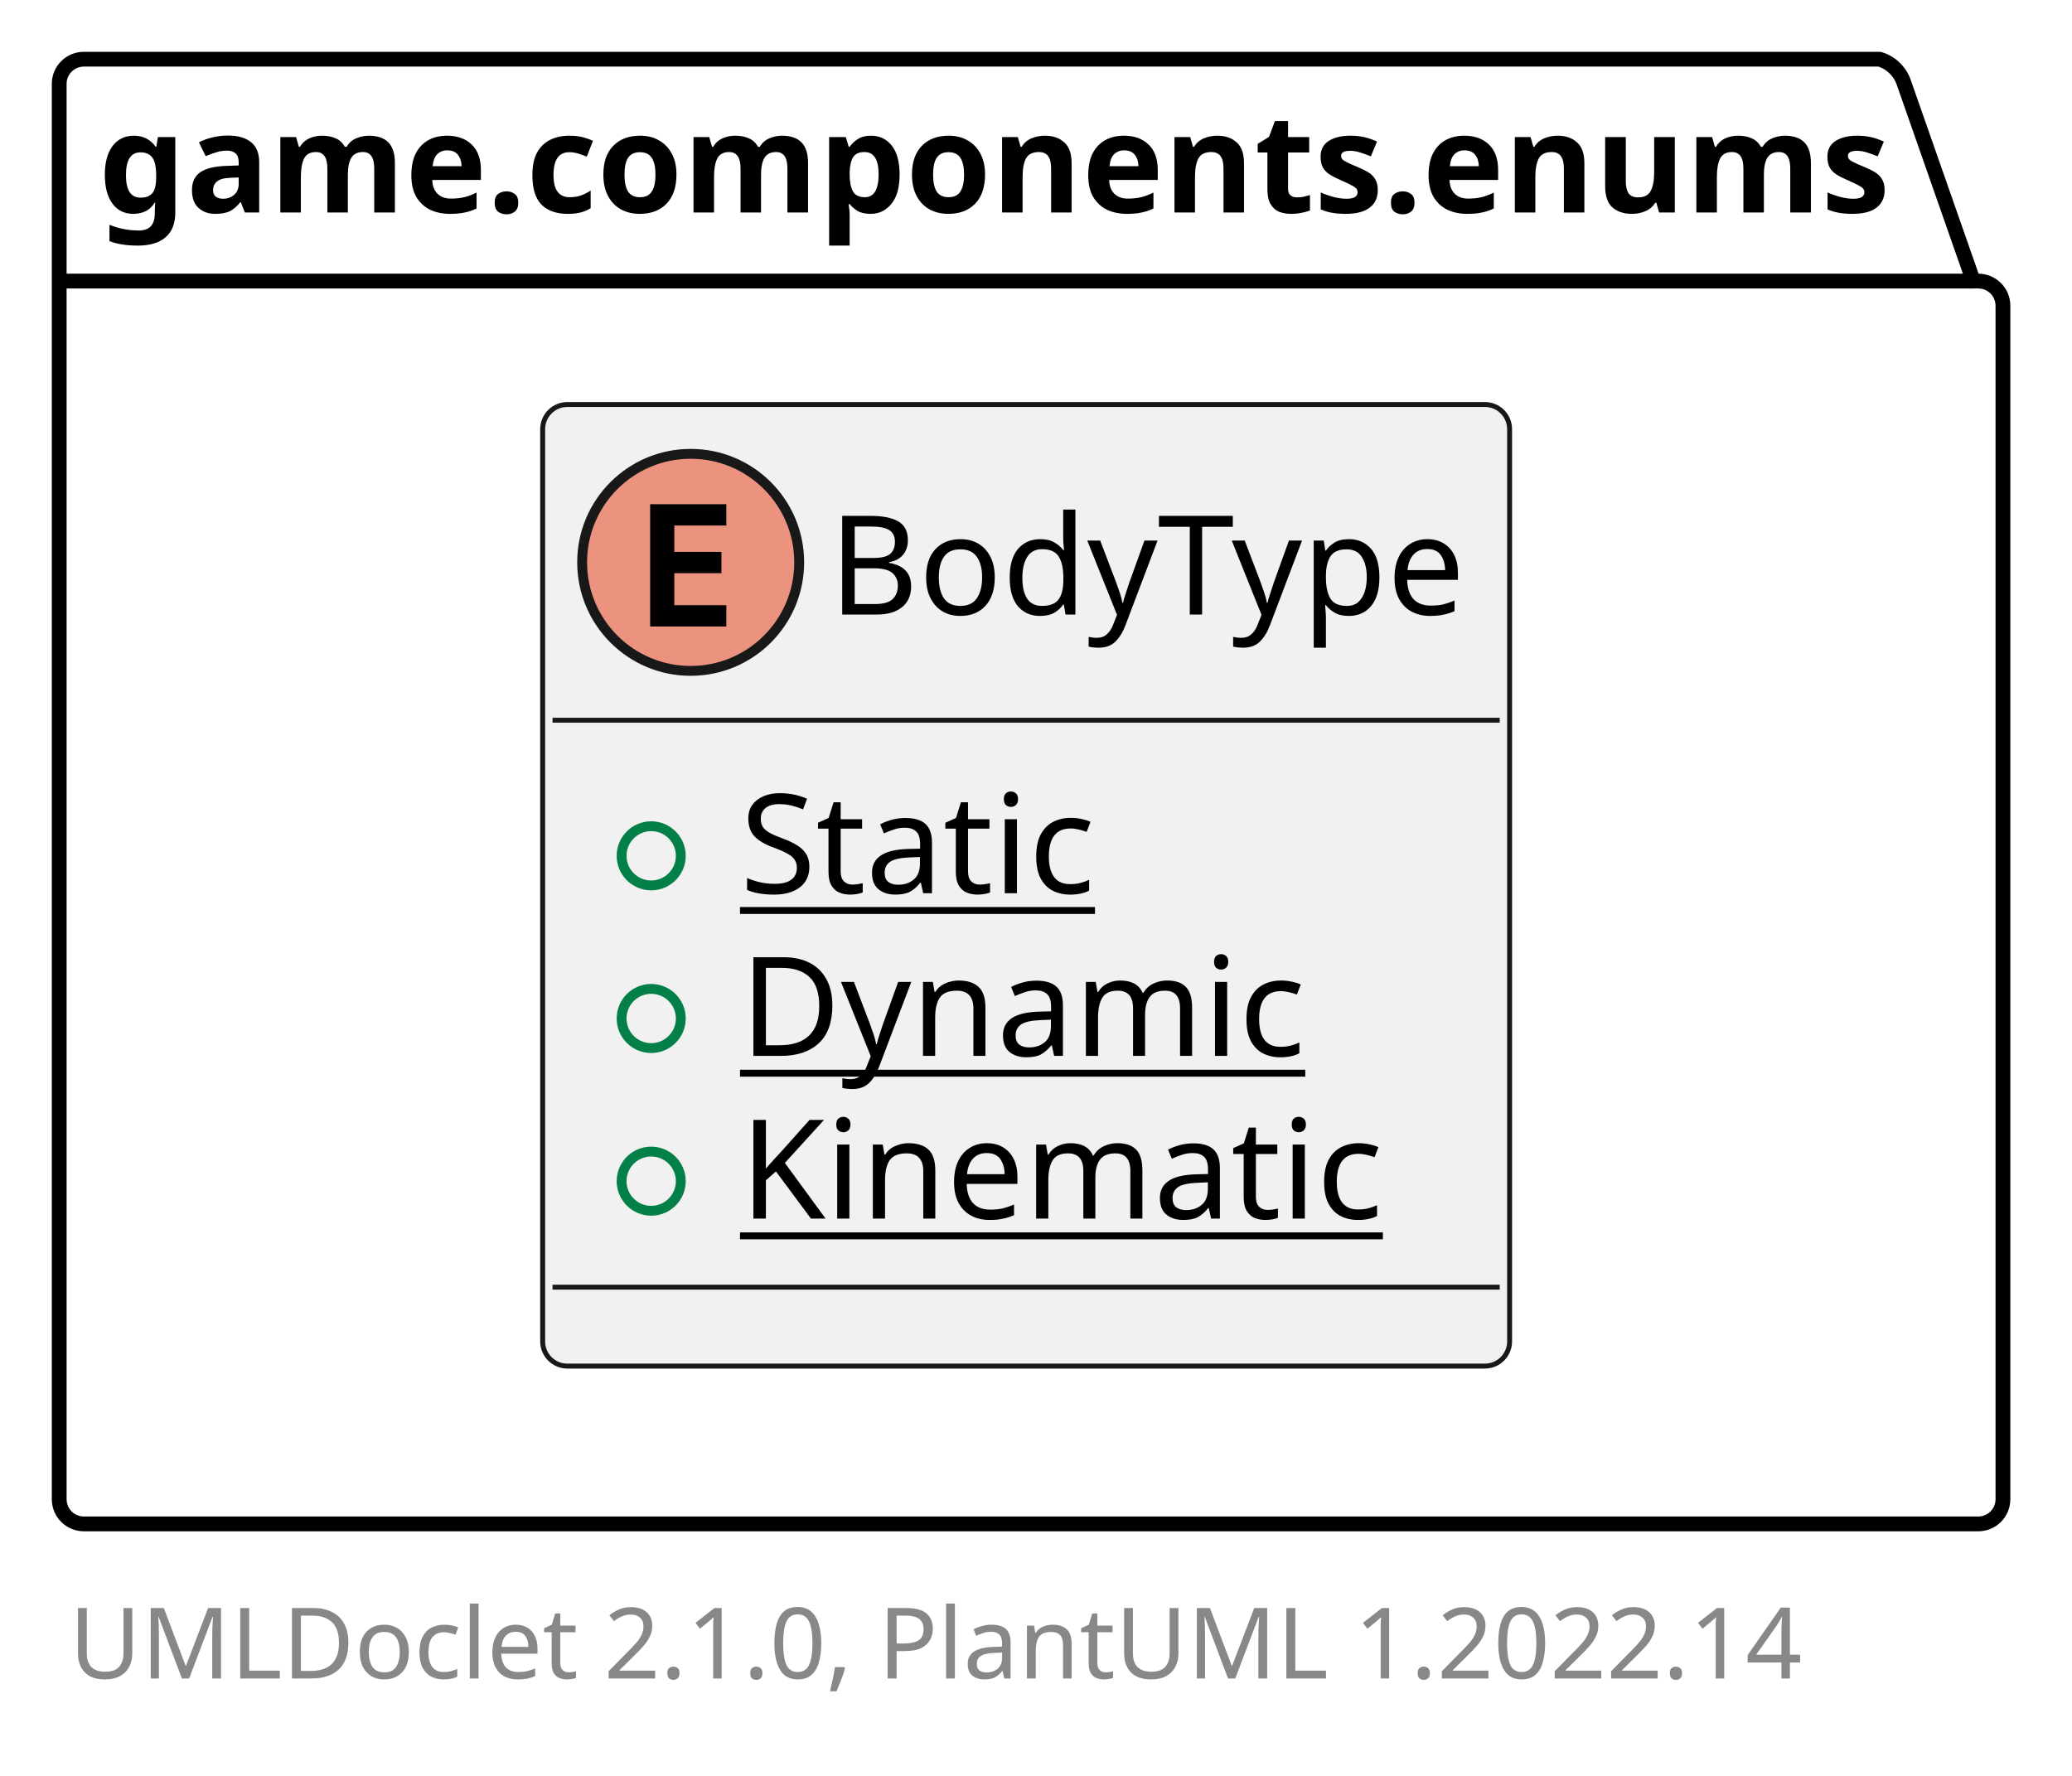
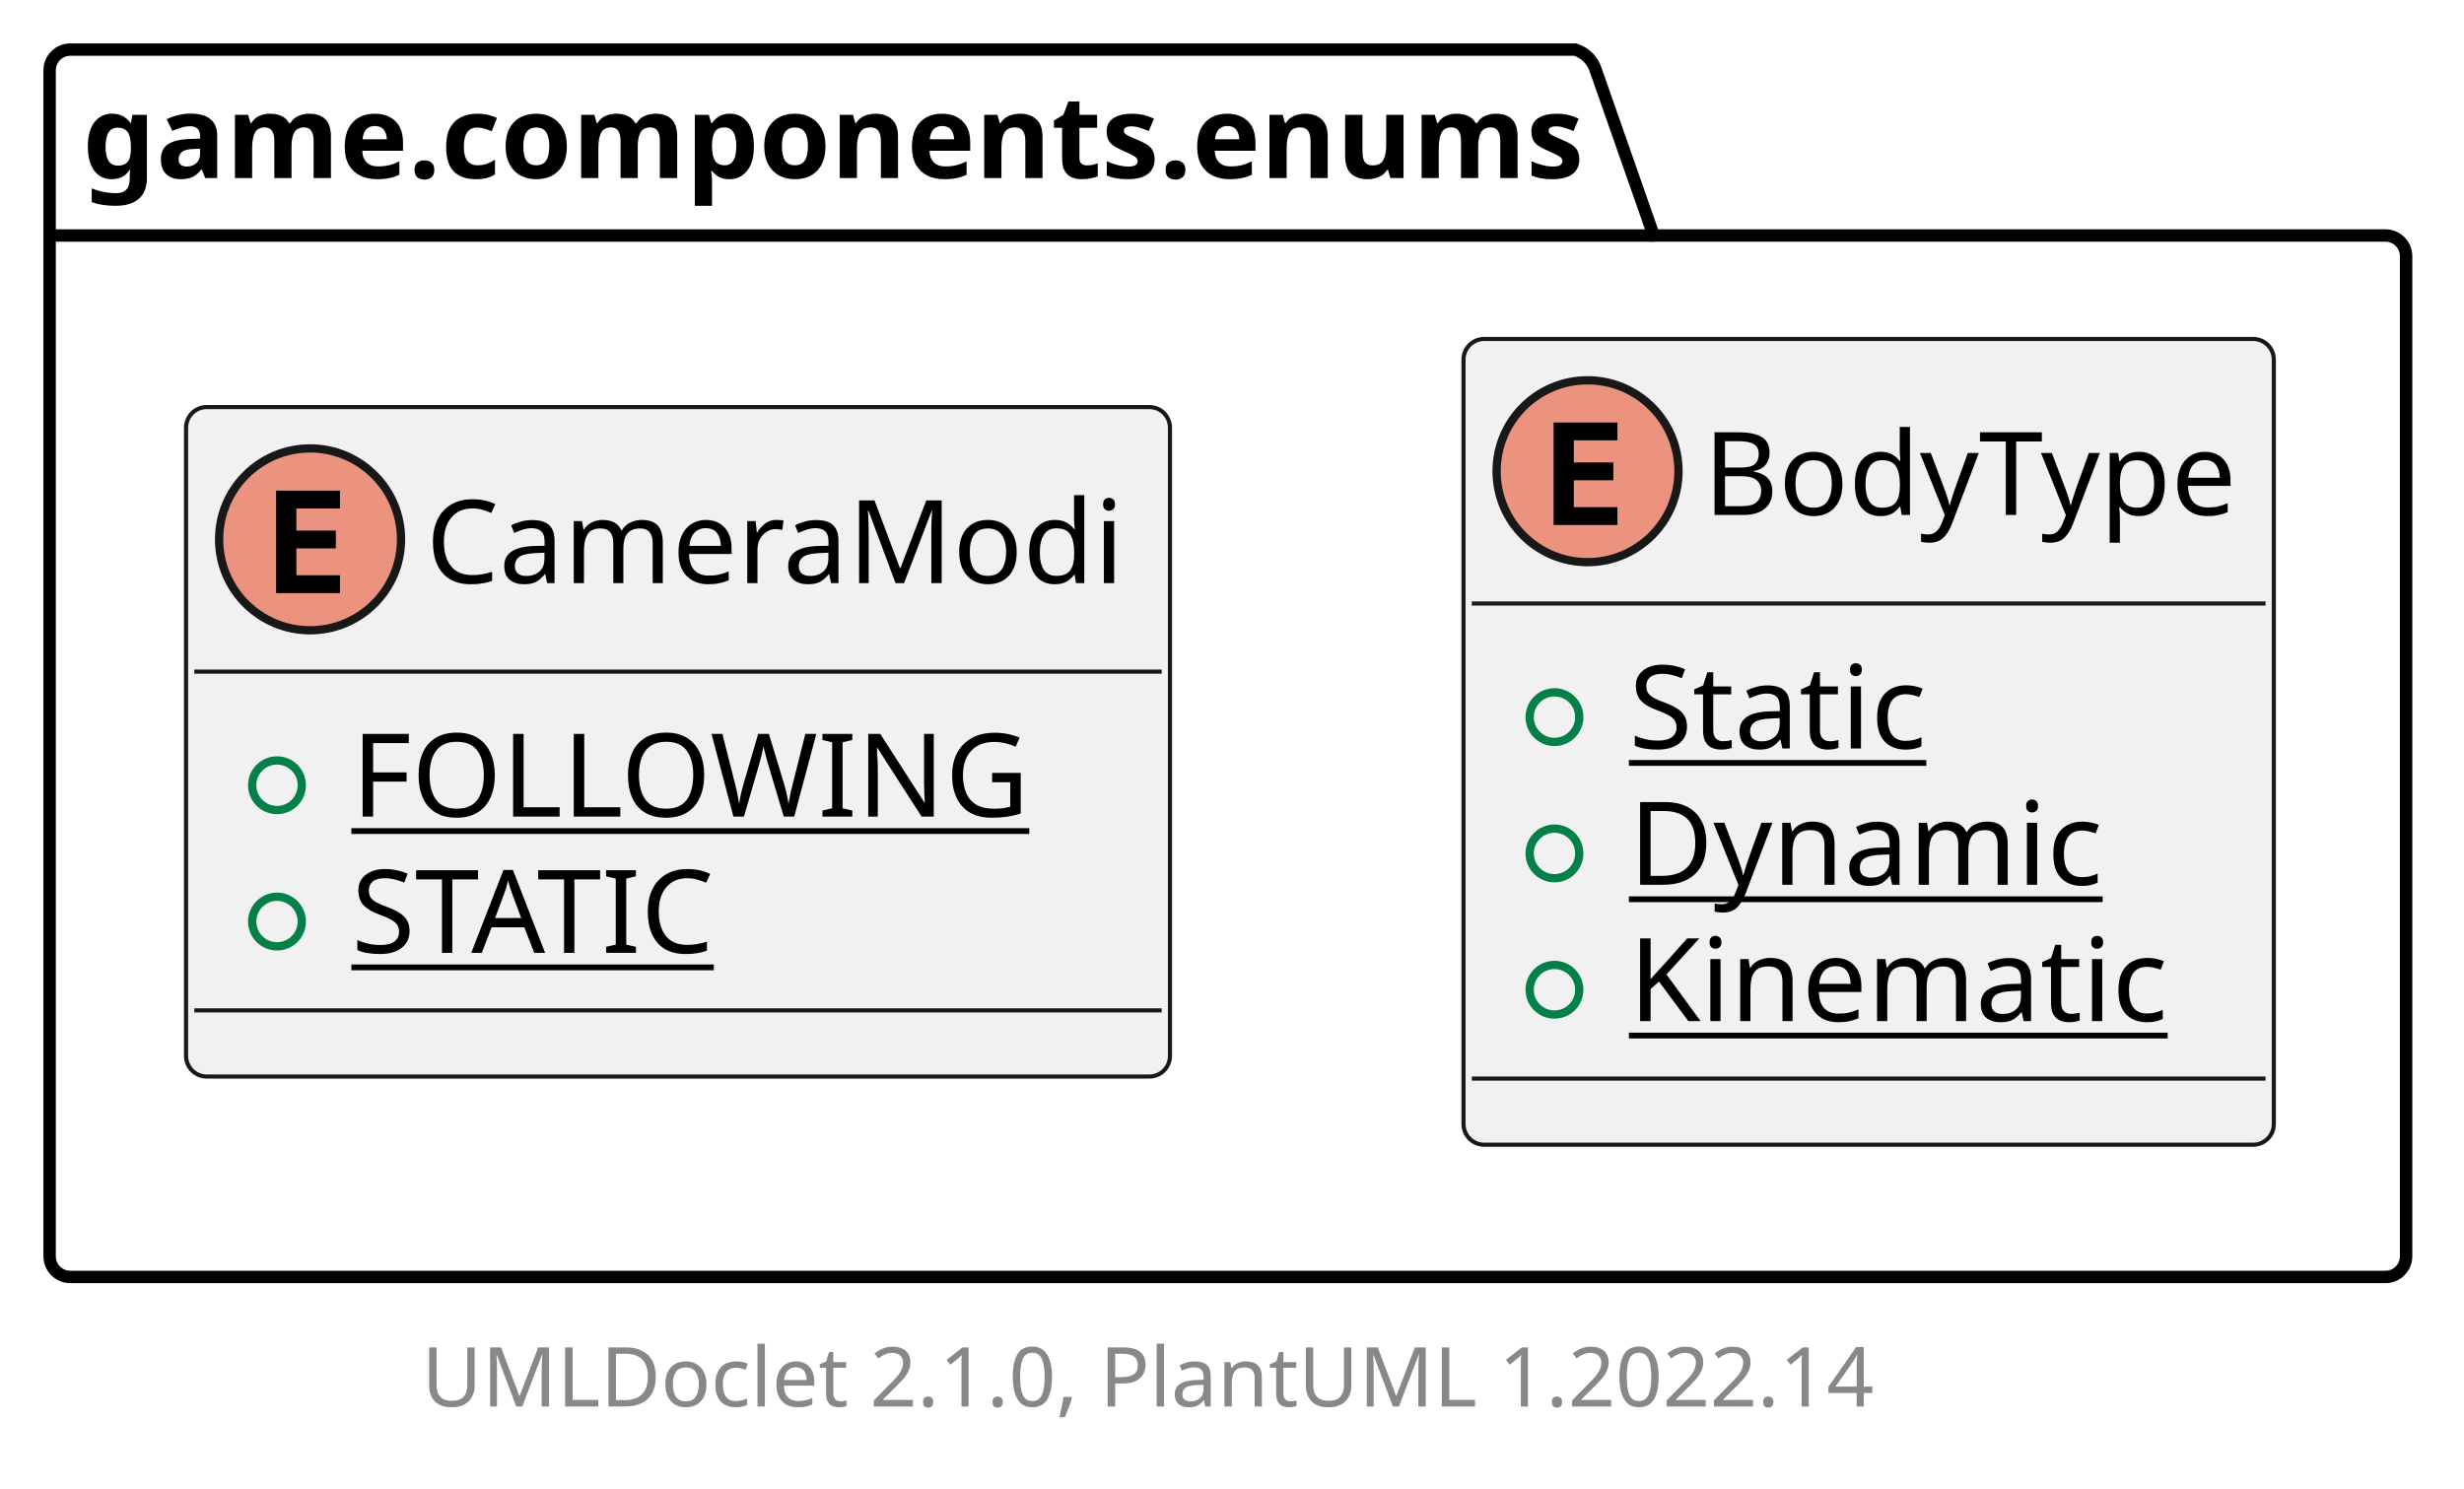
- <svg xmlns="http://www.w3.org/2000/svg" xmlns:xlink="http://www.w3.org/1999/xlink" contentStyleType="text/css" height="180px" preserveAspectRatio="none" style="width:210px;height:180px;background:#FFFFFF;" version="1.1" viewBox="0 0 210 180" width="210px" zoomAndPan="magnify">
+ <svg xmlns="http://www.w3.org/2000/svg" xmlns:xlink="http://www.w3.org/1999/xlink" contentStyleType="text/css" height="180px" preserveAspectRatio="none" style="width:298px;height:180px;background:#FFFFFF;" version="1.1" viewBox="0 0 298 180" width="298px" zoomAndPan="magnify">
  <defs />
  <g>
    <g id="cluster_game.components.enums">
-       <path d="M8.5,6 L190.5,6 A3.75,3.75 0 0 1 193,8.5 L200,28.488 L200.5,28.488 A2.5,2.5 0 0 1 203,30.988 L203,151.96 A2.5,2.5 0 0 1 200.5,154.46 L8.5,154.46 A2.5,2.5 0 0 1 6,151.96 L6,8.5 A2.5,2.5 0 0 1 8.5,6 " fill="none" style="stroke:#000000;stroke-width:1.5;" />
+       <path d="M8.5,6 L190.5,6 A3.75,3.75 0 0 1 193,8.5 L200,28.488 L288.5,28.488 A2.5,2.5 0 0 1 291,30.988 L291,151.96 A2.5,2.5 0 0 1 288.5,154.46 L8.5,154.46 A2.5,2.5 0 0 1 6,151.96 L6,8.5 A2.5,2.5 0 0 1 8.5,6 " fill="none" style="stroke:#000000;stroke-width:1.5;" />
      <line style="stroke:#000000;stroke-width:1.5;" x1="6" x2="200" y1="28.488" y2="28.488" />
      <text fill="#000000" font-family="sans-serif" font-size="14" font-weight="bold" lengthAdjust="spacing" textLength="181" x="10" y="21.535">game.components.enums</text>
    </g>
    <a href="BodyType.html" target="_top" title="BodyType.html" xlink:actuate="onRequest" xlink:href="BodyType.html" xlink:show="new" xlink:title="BodyType.html" xlink:type="simple">
      <g id="elem_game.components.enums.BodyType">
-         <rect codeLine="3" fill="#F1F1F1" height="97.465" id="game.components.enums.BodyType" rx="2.5" ry="2.5" style="stroke:#181818;stroke-width:0.5;" width="98" x="55" y="41" />
-         <ellipse cx="70" cy="57" fill="#EB937F" rx="11" ry="11" style="stroke:#181818;stroke-width:1.0;" />
-         <path d="M73.614,63.5 L65.894,63.5 L65.894,51.107 L73.614,51.107 L73.614,53.265 L68.343,53.265 L68.343,55.938 L73.116,55.938 L73.116,58.096 L68.343,58.096 L68.343,61.342 L73.614,61.342 Z " fill="#000000" />
-         <text fill="#000000" font-family="sans-serif" font-size="14" lengthAdjust="spacing" textLength="66" x="84" y="62.291">BodyType</text>
-         <line style="stroke:#181818;stroke-width:0.5;" x1="56" x2="152" y1="73" y2="73" />
-         <ellipse cx="66" cy="86.744" fill="none" rx="3" ry="3" style="stroke:#038048;stroke-width:1.0;" />
-         <text fill="#000000" font-family="sans-serif" font-size="14" lengthAdjust="spacing" text-decoration="underline" textLength="37" x="75" y="90.535">Static</text>
-         <ellipse cx="66" cy="103.232" fill="none" rx="3" ry="3" style="stroke:#038048;stroke-width:1.0;" />
-         <text fill="#000000" font-family="sans-serif" font-size="14" lengthAdjust="spacing" text-decoration="underline" textLength="58" x="75" y="107.023">Dynamic</text>
-         <ellipse cx="66" cy="119.721" fill="none" rx="3" ry="3" style="stroke:#038048;stroke-width:1.0;" />
-         <text fill="#000000" font-family="sans-serif" font-size="14" lengthAdjust="spacing" text-decoration="underline" textLength="67" x="75" y="123.512">Kinematic</text>
-         <line style="stroke:#181818;stroke-width:0.5;" x1="56" x2="152" y1="130.465" y2="130.465" />
+         <rect codeLine="3" fill="#F1F1F1" height="97.465" id="game.components.enums.BodyType" rx="2.5" ry="2.5" style="stroke:#181818;stroke-width:0.5;" width="98" x="177" y="41" />
+         <ellipse cx="192" cy="57" fill="#EB937F" rx="11" ry="11" style="stroke:#181818;stroke-width:1.0;" />
+         <path d="M195.614,63.5 L187.894,63.5 L187.894,51.107 L195.614,51.107 L195.614,53.265 L190.343,53.265 L190.343,55.938 L195.116,55.938 L195.116,58.096 L190.343,58.096 L190.343,61.342 L195.614,61.342 Z " fill="#000000" />
+         <text fill="#000000" font-family="sans-serif" font-size="14" lengthAdjust="spacing" textLength="66" x="206" y="62.291">BodyType</text>
+         <line style="stroke:#181818;stroke-width:0.5;" x1="178" x2="274" y1="73" y2="73" />
+         <ellipse cx="188" cy="86.744" fill="none" rx="3" ry="3" style="stroke:#038048;stroke-width:1.0;" />
+         <text fill="#000000" font-family="sans-serif" font-size="14" lengthAdjust="spacing" text-decoration="underline" textLength="37" x="197" y="90.535">Static</text>
+         <ellipse cx="188" cy="103.232" fill="none" rx="3" ry="3" style="stroke:#038048;stroke-width:1.0;" />
+         <text fill="#000000" font-family="sans-serif" font-size="14" lengthAdjust="spacing" text-decoration="underline" textLength="58" x="197" y="107.023">Dynamic</text>
+         <ellipse cx="188" cy="119.721" fill="none" rx="3" ry="3" style="stroke:#038048;stroke-width:1.0;" />
+         <text fill="#000000" font-family="sans-serif" font-size="14" lengthAdjust="spacing" text-decoration="underline" textLength="67" x="197" y="123.512">Kinematic</text>
+         <line style="stroke:#181818;stroke-width:0.5;" x1="178" x2="274" y1="130.465" y2="130.465" />
      </g>
    </a>
-     <text fill="#888888" font-family="sans-serif" font-size="10" lengthAdjust="spacing" textLength="182" x="7" y="170.128">UMLDoclet 2.1.0, PlantUML 1.2022.14</text>
+     <a href="CameraModi.html" target="_top" title="CameraModi.html" xlink:actuate="onRequest" xlink:href="CameraModi.html" xlink:show="new" xlink:title="CameraModi.html" xlink:type="simple">
+       <g id="elem_game.components.enums.CameraModi">
+         <rect codeLine="9" fill="#F1F1F1" height="80.977" id="game.components.enums.CameraModi" rx="2.5" ry="2.5" style="stroke:#181818;stroke-width:0.5;" width="119" x="22.5" y="49.24" />
+         <ellipse cx="37.5" cy="65.24" fill="#EB937F" rx="11" ry="11" style="stroke:#181818;stroke-width:1.0;" />
+         <path d="M41.114,71.74 L33.395,71.74 L33.395,59.347 L41.114,59.347 L41.114,61.505 L35.843,61.505 L35.843,64.178 L40.616,64.178 L40.616,66.336 L35.843,66.336 L35.843,69.582 L41.114,69.582 Z " fill="#000000" />
+         <text fill="#000000" font-family="sans-serif" font-size="14" lengthAdjust="spacing" textLength="87" x="51.5" y="70.531">CameraModi</text>
+         <line style="stroke:#181818;stroke-width:0.5;" x1="23.5" x2="140.5" y1="81.24" y2="81.24" />
+         <ellipse cx="33.5" cy="94.984" fill="none" rx="3" ry="3" style="stroke:#038048;stroke-width:1.0;" />
+         <text fill="#000000" font-family="sans-serif" font-size="14" lengthAdjust="spacing" text-decoration="underline" textLength="80" x="42.5" y="98.775">FOLLOWING</text>
+         <ellipse cx="33.5" cy="111.472" fill="none" rx="3" ry="3" style="stroke:#038048;stroke-width:1.0;" />
+         <text fill="#000000" font-family="sans-serif" font-size="14" lengthAdjust="spacing" text-decoration="underline" textLength="50" x="42.5" y="115.263">STATIC</text>
+         <line style="stroke:#181818;stroke-width:0.5;" x1="23.5" x2="140.5" y1="122.217" y2="122.217" />
+       </g>
+     </a>
+     <text fill="#888888" font-family="sans-serif" font-size="10" lengthAdjust="spacing" textLength="182" x="51" y="170.128">UMLDoclet 2.1.0, PlantUML 1.2022.14</text>
  </g>
</svg>
